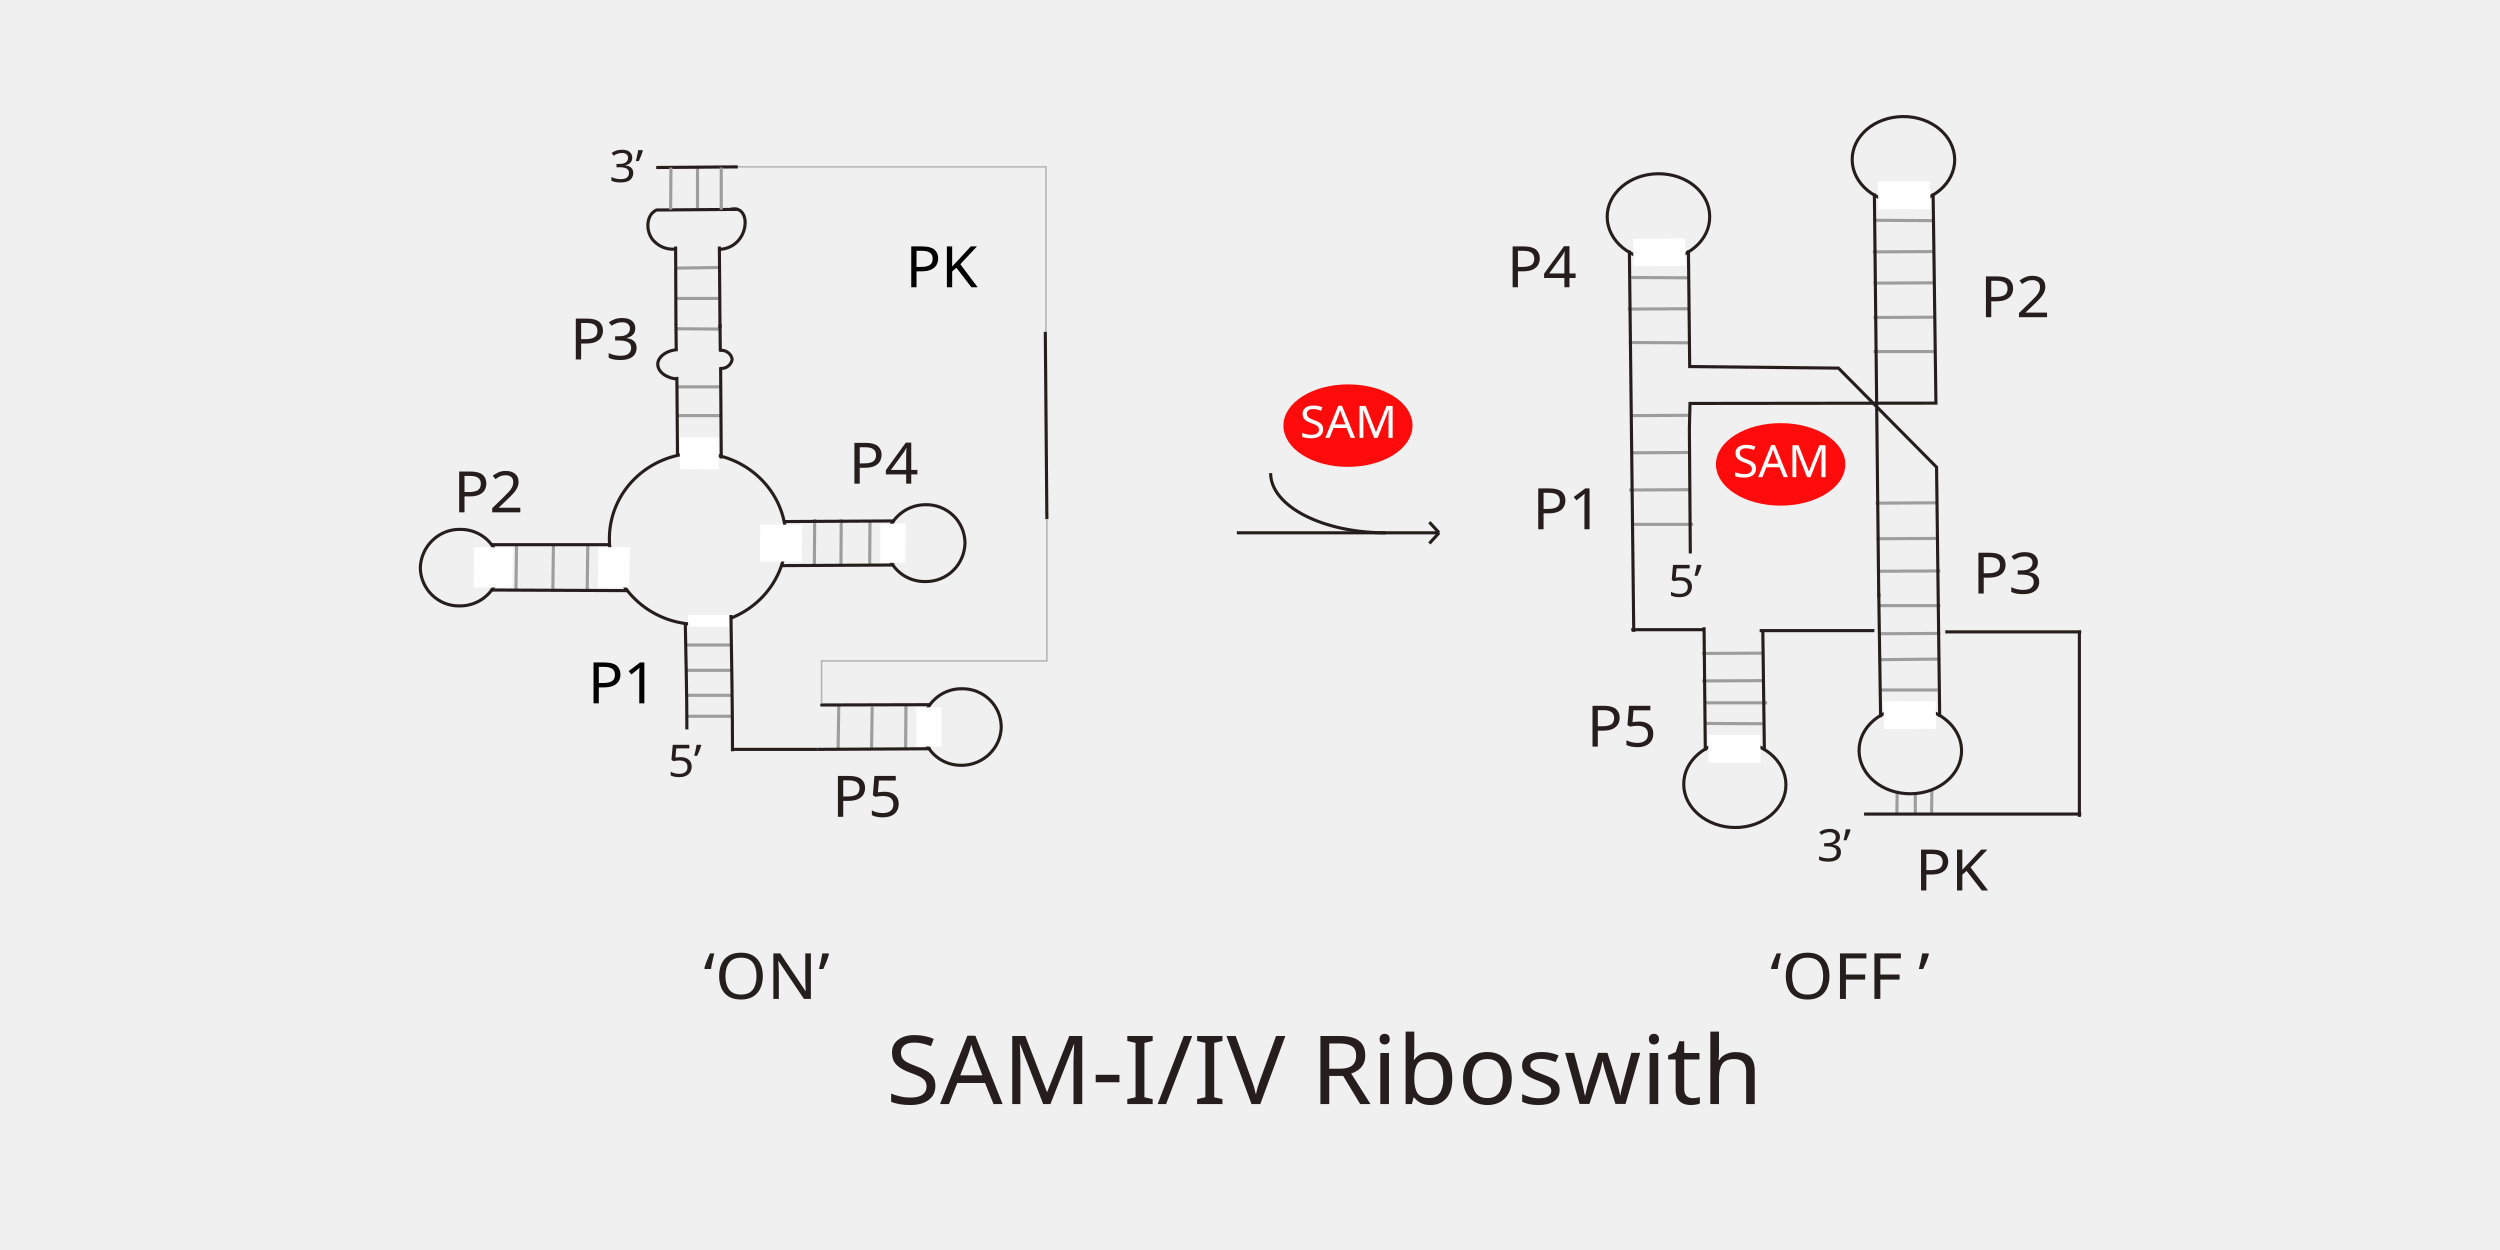
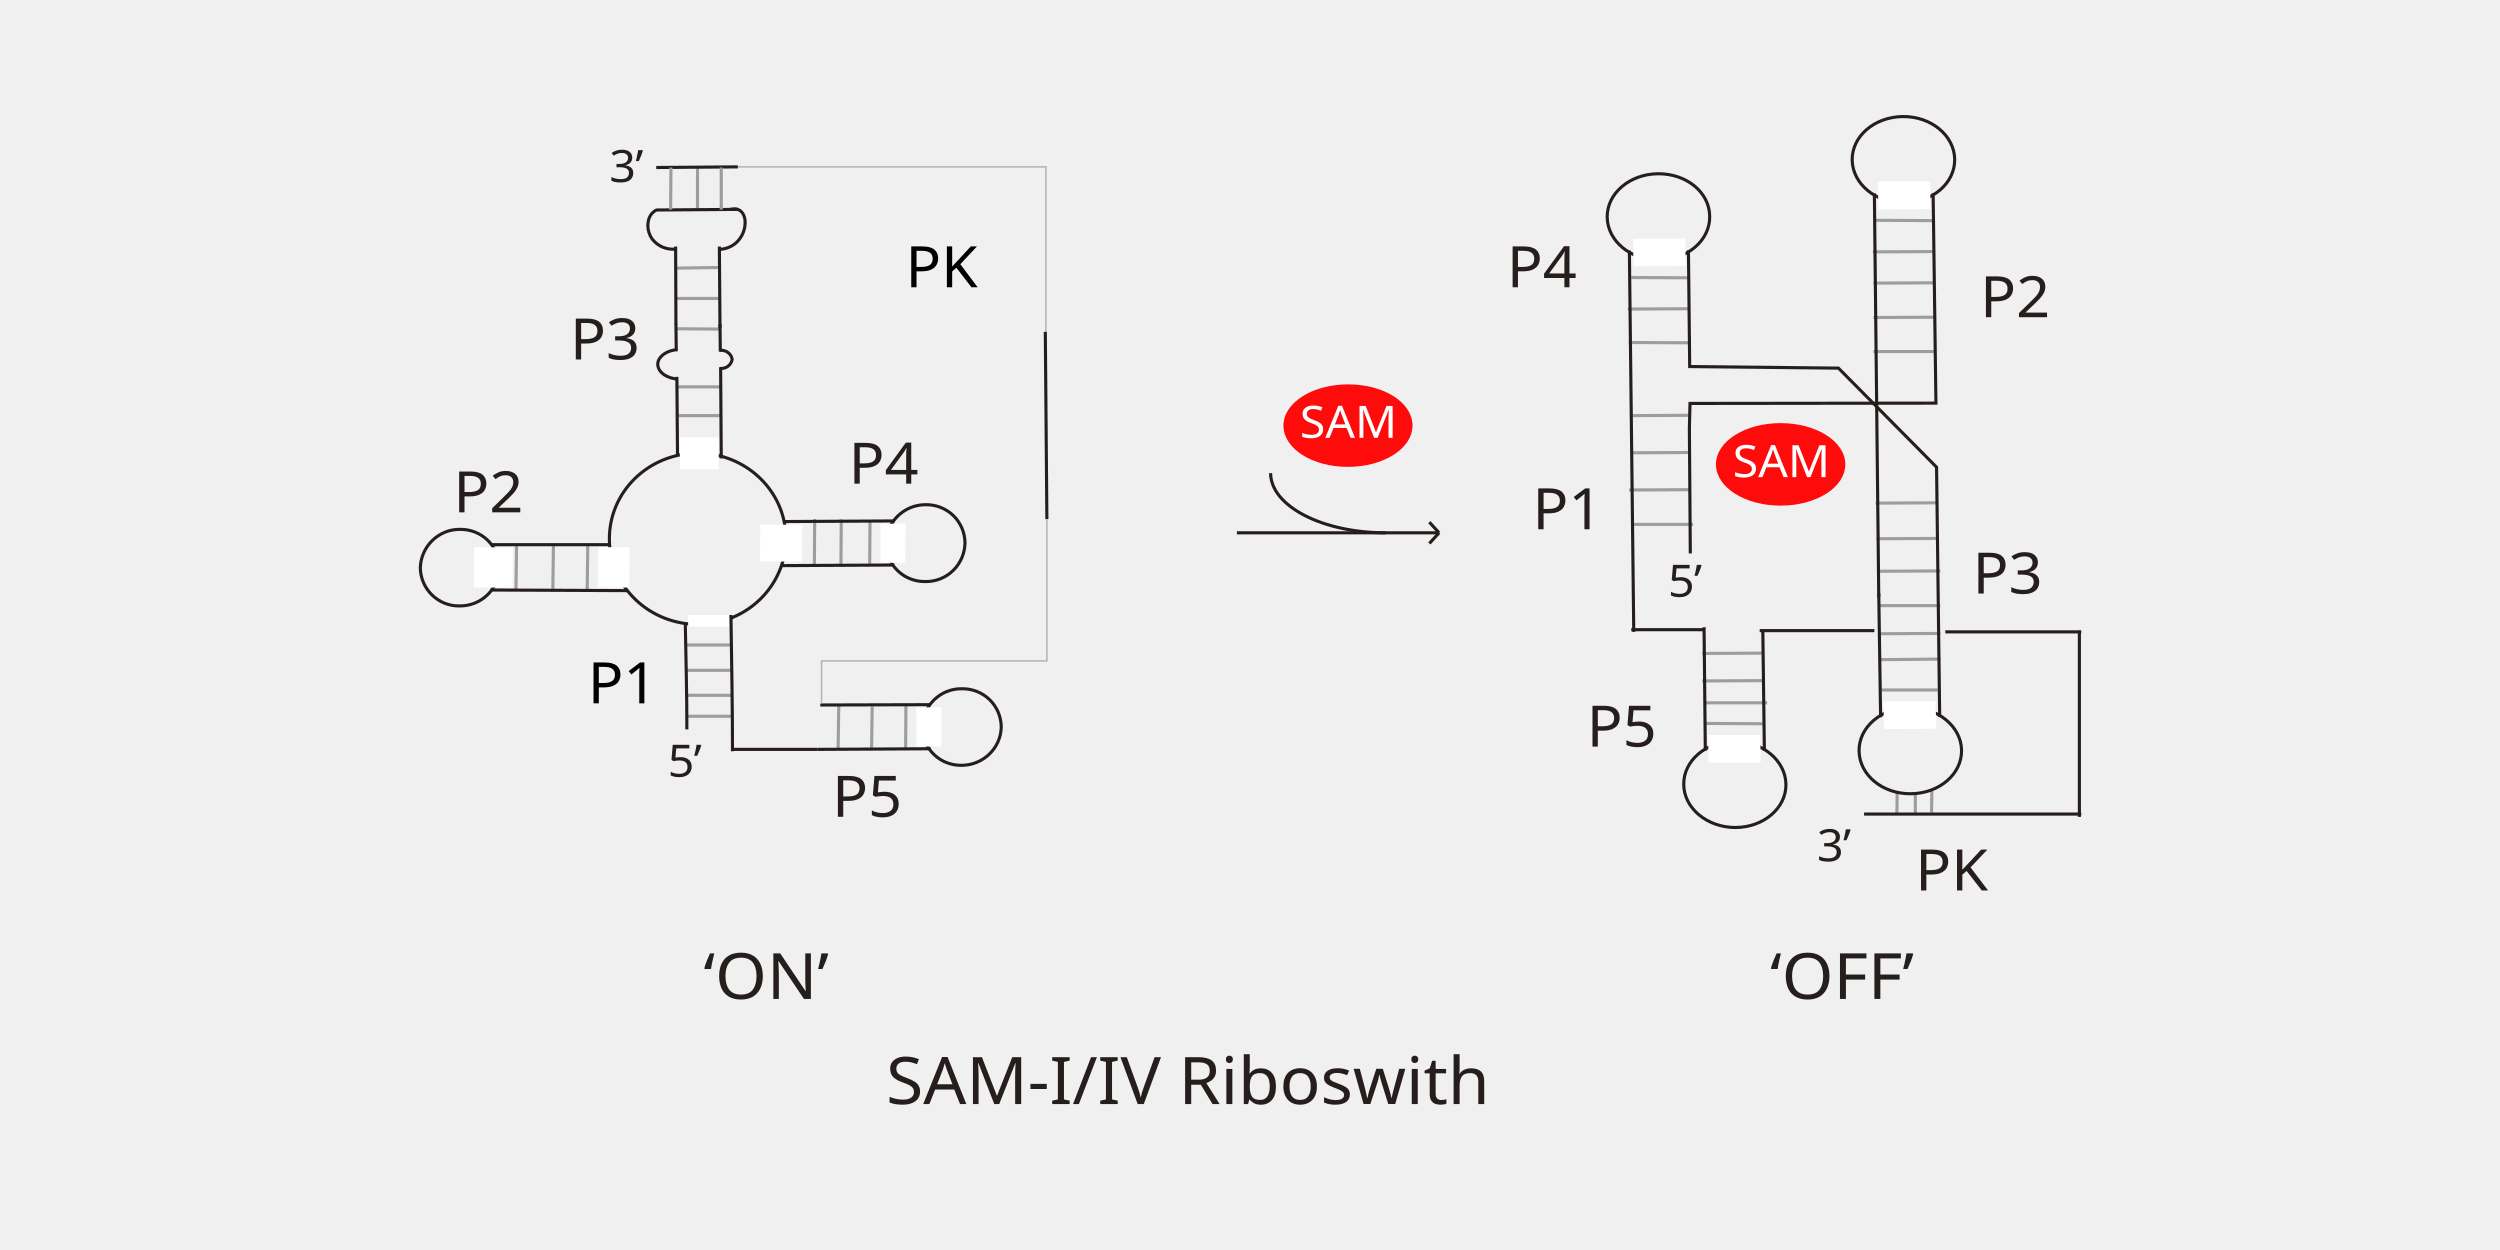
<svg xmlns="http://www.w3.org/2000/svg" version="1.1" id="图层_1" x="0px" y="0px" viewBox="0 0 800 400" style="enable-background:new 0 0 800 400;" xml:space="preserve">
  <style type="text/css">
	.st0{fill:none;stroke:#9D9D9D;}
	.st1{fill:none;stroke:#B4B4B4;stroke-width:0.5;}
	.st2{fill:#251E1C;}
	.st3{font-family:'ArialMT';}
	.st4{font-size:18.3px;}
	.st5{fill:none;stroke:#251E1C;}
	.st6{fill:#FFFFFF;}
	.st7{fill:#FFFFFF;stroke:#FFFFFF;}
	.st8{font-size:14.29px;}
	.st9{letter-spacing:-1;}
	.st10{fill:none;stroke:#251D1B;stroke-miterlimit:10;}
	.st11{fill:#FF0B0C;stroke:#FF0B0C;stroke-miterlimit:10;}
	.st12{fill:#241E1C;}
	.st13{font-size:20.41px;}
- 	.st14{font-size:30.5px;}
+ 	.st14{font-size:21px;}
</style>
  <line class="st0" x1="607" y1="260.4" x2="607.1" y2="253.5" />
  <line class="st0" x1="612.9" y1="260.4" x2="612.9" y2="253.8" />
  <line class="st0" x1="618.1" y1="260.1" x2="618.2" y2="253.1" />
  <line class="st0" x1="544.7" y1="217.9" x2="564.5" y2="217.8" />
  <line class="st0" x1="544.7" y1="209.1" x2="564.5" y2="209" />
  <line class="st0" x1="602" y1="220.8" x2="620.1" y2="220.8" />
  <line class="st0" x1="620.9" y1="210.9" x2="601.1" y2="211.1" />
  <line class="st0" x1="601.1" y1="202.8" x2="620.9" y2="202.7" />
  <line class="st0" x1="601.1" y1="193.8" x2="620.9" y2="193.8" />
  <line class="st0" x1="601.1" y1="182.8" x2="620.9" y2="182.7" />
  <line class="st0" x1="600.5" y1="172.4" x2="620.3" y2="172.3" />
  <line class="st0" x1="600.2" y1="161" x2="620" y2="160.9" />
  <line class="st0" x1="522" y1="167.8" x2="541.8" y2="167.8" />
  <line class="st0" x1="521.3" y1="156.8" x2="541.1" y2="156.7" />
  <line class="st0" x1="521.9" y1="144.9" x2="540.2" y2="144.8" />
  <line class="st0" x1="522" y1="133" x2="540.4" y2="132.9" />
  <line class="st0" x1="599.5" y1="112.5" x2="619.3" y2="112.5" />
  <line class="st0" x1="599.5" y1="101.6" x2="619.3" y2="101.5" />
  <line class="st0" x1="599.5" y1="90.6" x2="619.3" y2="90.5" />
  <line class="st0" x1="521.2" y1="109.6" x2="541" y2="109.7" />
  <line class="st0" x1="216.1" y1="95.5" x2="230" y2="95.5" />
  <line class="st0" x1="216.4" y1="105.2" x2="230.3" y2="105.3" />
  <polyline class="st1" points="236.1,53.4 334.7,53.4 334.7,106.4 " />
  <line class="st0" x1="268.2" y1="239.4" x2="268.4" y2="225.8" />
  <line class="st0" x1="278.9" y1="239.7" x2="279.1" y2="226.1" />
  <line class="st0" x1="216.8" y1="123.8" x2="230.7" y2="123.8" />
  <line class="st0" x1="219.6" y1="229.2" x2="234.5" y2="229.2" />
  <line class="st0" x1="219.4" y1="222.5" x2="234.3" y2="222.5" />
  <line class="st0" x1="219.4" y1="214.5" x2="234.3" y2="214.5" />
  <line class="st0" x1="219.4" y1="206.4" x2="234.3" y2="206.4" />
  <line class="st0" x1="216.5" y1="133" x2="230.4" y2="133" />
-   <text transform="matrix(1.04 0 0 1 145.0851 163.9501)" class="st2 st3 st4">P2</text>
-   <text transform="matrix(1.04 0 0 1 271.5548 154.7802)" class="st2 st3 st4">P4</text>
-   <path class="st5" d="M296.1,186.1c-6.9,0.1-12.5-5.3-12.6-12.2c0,0,0,0,0,0c0.1-6.9,5.8-12.4,12.7-12.4c6.9-0.1,12.5,5.3,12.6,12.2  C308.7,180.6,303.1,186.2,296.1,186.1z" />
+   <text transform="matrix(1.04 0 0 1 145.085 163.9502)" class="st2 st3 st4">P2</text>
+   <text transform="matrix(1.04 0 0 1 271.5547 154.7803)" class="st2 st3 st4">P4</text>
+   <path class="st5" d="M296.1,186.1c-6.9,0.1-12.5-5.3-12.6-12.2l0,0c0.1-6.9,5.8-12.4,12.7-12.4c6.9-0.1,12.5,5.3,12.6,12.2  C308.7,180.6,303.1,186.2,296.1,186.1z" />
  <line class="st0" x1="278.3" y1="180.7" x2="278.4" y2="167" />
  <line class="st0" x1="269.2" y1="166.2" x2="269.1" y2="181.1" />
  <line class="st0" x1="260.6" y1="181" x2="260.7" y2="166.1" />
  <line class="st5" x1="286.3" y1="166.7" x2="250.9" y2="166.9" />
  <line class="st5" x1="286.2" y1="180.8" x2="250" y2="181" />
  <path class="st5" d="M251.5,172.2c0.1,15.1-12.4,27.5-28,27.6s-28.4-12-28.5-27.2s12.4-27.4,28-27.6h0.2  C238.7,145,251.4,157.1,251.5,172.2L251.5,172.2z" />
  <rect x="220.2" y="196.8" class="st6" width="13.9" height="3.7" />
  <path class="st5" d="M147.2,169.4c6.9-0.1,12.5,5.3,12.6,12.2v0.1c-0.2,6.9-5.9,12.3-12.8,12.2c-6.8,0.1-12.4-5.4-12.5-12.2l0,0  C134.7,174.8,140.4,169.3,147.2,169.4z" />
  <line class="st0" x1="187.9" y1="189" x2="188.1" y2="174.1" />
  <line class="st0" x1="165.1" y1="189" x2="165.3" y2="174.1" />
  <line class="st0" x1="176.9" y1="189.1" x2="177.1" y2="174.2" />
  <line class="st5" x1="157" y1="188.8" x2="200.9" y2="189" />
  <line class="st5" x1="157.1" y1="174.3" x2="195.5" y2="174.3" />
  <polygon class="st7" points="256.2,168.4 256.1,179.2 243.7,179.2 243.8,168.4 " />
  <polygon class="st6" points="201.5,175.1 201.4,188 191.3,188 191.5,175.1 " />
  <polygon class="st6" points="164.1,175.2 164,188 151.6,188 151.7,175.1 " />
  <polygon class="st6" points="281.7,180.1 281.7,167.6 289.8,167.6 289.7,180.1 " />
  <line class="st5" x1="216.6" y1="120.6" x2="216.8" y2="145.7" />
  <line class="st5" x1="230.6" y1="117.5" x2="230.8" y2="146.7" />
  <path class="st5" d="M219.8,233.4c0-11.3-0.3-22.5-0.5-33.8" />
  <polygon class="st6" points="230,150.2 217.6,150.1 217.5,140 230,140 " />
  <path class="st5" d="M230.3,112.1c1.9-0.2,3.7,1,4,2.9c-0.3,1.8-2,3.1-3.9,2.9" />
  <path class="st5" d="M216.9,121.3c-3.4-0.2-6.1-2-6.4-4.4s2.5-4.8,6.3-5" />
  <line class="st5" x1="216.3" y1="103.8" x2="216.4" y2="112.2" />
  <line class="st5" x1="230.4" y1="103.8" x2="230.5" y2="112.5" />
  <path class="st5" d="M234.4,240.4c0-14.5-0.3-29.1-0.5-43.6" />
-   <text transform="matrix(1.03 0 0 1 289.7652 91.9199)" class="st3 st4">PK</text>
-   <text transform="matrix(1.03 0 0 1 188.0948 225.06)" class="st3 st4">P1</text>
+   <text transform="matrix(1.03 0 0 1 289.7656 91.9199)" class="st3 st4">PK</text>
+   <text transform="matrix(1.03 0 0 1 188.0947 225.0596)" class="st3 st4">P1</text>
  <g>
-     <text transform="matrix(1.04 0 0 1 194.985 58.25)" class="st2 st3 st8">3</text>
-     <text transform="matrix(1.04 0 0 1 203.2848 58.25)" class="st2 st3 st8 st9">’</text>
+     <text transform="matrix(1.04 0 0 1 194.9849 58.25)" class="st2 st3 st8">3</text>
+     <text transform="matrix(1.04 0 0 1 203.2852 58.25)" class="st2 st3 st8 st9">’</text>
  </g>
  <line class="st0" x1="216.1" y1="85.8" x2="230" y2="85.6" />
  <line class="st5" x1="216.2" y1="78.9" x2="216.3" y2="104" />
  <line class="st5" x1="230.2" y1="78.9" x2="230.4" y2="105" />
  <line class="st0" x1="223.2" y1="53.3" x2="223.2" y2="66.8" />
  <line class="st5" x1="236.1" y1="53.4" x2="210" y2="53.6" />
  <path class="st5" d="M236.1,67l-26,0.2c-0.5,0.2-1,0.6-1.4,1c-1.9,2.1-1.8,5.8,0,8.3c1.8,2.3,4.6,3.5,7.5,3.2" />
  <line class="st0" x1="214.7" y1="53.6" x2="214.6" y2="67.1" />
  <line class="st0" x1="230.8" y1="53.6" x2="230.8" y2="67.1" />
  <path class="st5" d="M233.8,67c7-1.8,6.3,12.2-3.5,12.8" />
-   <path class="st5" d="M307.7,244.9c-6.9,0.1-12.5-5.3-12.6-12.2c0,0,0,0,0,0c0.2-6.9,5.8-12.4,12.7-12.3c6.9-0.1,12.5,5.3,12.6,12.2  C320.3,239.4,314.6,244.9,307.7,244.9z" />
+   <path class="st5" d="M307.7,244.9c-6.9,0.1-12.5-5.3-12.6-12.2l0,0c0.2-6.9,5.8-12.4,12.7-12.3c6.9-0.1,12.5,5.3,12.6,12.2  C320.3,239.4,314.6,244.9,307.7,244.9z" />
  <line class="st0" x1="289.8" y1="239.4" x2="289.9" y2="225.8" />
  <line class="st5" x1="297.8" y1="225.5" x2="262.5" y2="225.6" />
  <line class="st5" x1="297.8" y1="239.6" x2="261.5" y2="239.8" />
  <polygon class="st6" points="293.2,238.9 293.2,226.4 301.3,226.3 301.3,238.9 " />
  <line class="st5" x1="261.5" y1="239.8" x2="233.9" y2="239.8" />
  <line class="st5" x1="334.5" y1="106.2" x2="335" y2="166.1" />
  <polyline class="st1" points="262.9,225.1 262.9,211.5 335,211.5 335,166.1 " />
  <line class="st10" x1="395.8" y1="170.5" x2="460.5" y2="170.5" />
  <line class="st10" x1="457.4" y1="173.9" x2="460.5" y2="170.5" />
  <line class="st10" x1="457.4" y1="167.1" x2="460.5" y2="170.5" />
  <path class="st10" d="M406.6,151.4c0,10.5,16.5,19.1,36.8,19.1" />
  <path class="st11" d="M451.5,136.2c0,7-9,12.7-20.2,12.7s-20.1-5.7-20.1-12.7s9-12.7,20.2-12.7S451.5,129.1,451.5,136.2z" />
-   <text transform="matrix(1.04 0 0 1 415.9449 140.1098)" class="st6 st3 st8">SAM</text>
+   <text transform="matrix(1.04 0 0 1 415.9453 140.1099)" class="st6 st3 st8">SAM</text>
  <path class="st5" d="M547.1,69.3c0.1,7.6-7.1,13.8-16.2,13.9s-16.5-6.1-16.6-13.7s7.2-13.8,16.2-13.9  C539.7,55.5,547.1,61.6,547.1,69.3z" />
  <line class="st0" x1="540.1" y1="88.9" x2="522" y2="88.8" />
  <line class="st0" x1="520.9" y1="98.9" x2="540.8" y2="98.8" />
  <line class="st5" x1="521.4" y1="80.2" x2="522.8" y2="202.2" />
  <polyline class="st5" points="540.3,80.1 540.7,117.3 588.3,117.8 619.7,149.5 620.7,229.4 " />
  <polygon class="st6" points="539.4,85.1 522.7,85.2 522.6,76.4 539.3,76.3 " />
  <path class="st5" d="M538.8,251c-0.1-7.6,7.2-13.8,16.2-13.8s16.4,6.2,16.5,13.8s-7.2,13.8-16.2,13.8S538.8,258.6,538.8,251z" />
  <line class="st0" x1="545.9" y1="231.5" x2="564.1" y2="231.6" />
  <line class="st0" x1="565.5" y1="224.9" x2="545.7" y2="224.9" />
  <line class="st5" x1="564.6" y1="240.2" x2="564.1" y2="201.6" />
  <line class="st5" x1="545.7" y1="240.2" x2="545.3" y2="200.7" />
  <polygon class="st6" points="546.6,235.2 563.3,235.2 563.4,244 546.7,244 " />
  <path class="st5" d="M625.5,51c0.1,7.6-7.1,13.8-16.2,13.9s-16.5-6.1-16.6-13.7s7.1-13.8,16.2-13.9S625.4,43.4,625.5,51z" />
  <line class="st0" x1="618.5" y1="70.6" x2="600.3" y2="70.5" />
  <line class="st0" x1="599.3" y1="80.6" x2="619.1" y2="80.5" />
  <line class="st5" x1="599.8" y1="61.9" x2="601.2" y2="191" />
  <polyline class="st5" points="618.6,61.9 619.5,129 540.8,129.1 540.6,137.1 540.9,177.1 " />
  <polygon class="st6" points="617.8,66.9 601.1,67 600.9,58.1 617.6,58.1 " />
  <path class="st5" d="M594.9,240.3c-0.1-7.6,7.1-13.8,16.2-13.9c9-0.1,16.5,6.1,16.6,13.7c0.1,7.6-7.1,13.8-16.2,13.9  S595,248,594.9,240.3z" />
  <line class="st5" x1="601.8" y1="229.5" x2="601.2" y2="189.9" />
  <polygon class="st6" points="602.7,224.5 619.4,224.4 619.6,233.2 602.9,233.3 " />
  <line class="st5" x1="522" y1="201.5" x2="545.6" y2="201.5" />
  <line class="st5" x1="563.1" y1="201.8" x2="599.8" y2="201.8" />
  <line class="st5" x1="622.5" y1="202.2" x2="666" y2="202.2" />
  <line class="st5" x1="665.4" y1="201.8" x2="665.4" y2="261.4" />
  <line class="st5" x1="596.5" y1="260.5" x2="666" y2="260.5" />
  <path class="st11" d="M590,148.6c0,7-9,12.7-20.2,12.7s-20.2-5.7-20.2-12.7s9-12.7,20.2-12.7S590,141.6,590,148.6z" />
-   <text transform="matrix(1.04 0 0 1 554.4752 152.6801)" class="st6 st3 st8">SAM</text>
-   <text transform="matrix(1.04 0 0 1 182.4049 115.02)" class="st2 st3 st4">P3</text>
-   <text transform="matrix(1.04 0 0 1 266.275 261.3701)" class="st2 st3 st4">P5</text>
-   <text transform="matrix(1.04 0 0 1 507.7452 238.9101)" class="st2 st3 st4">P5</text>
-   <text transform="matrix(1.04 0 0 1 482.1852 91.9199)" class="st2 st3 st4">P4</text>
-   <text transform="matrix(1.04 0 0 1 633.6451 101.5102)" class="st2 st3 st4">P2</text>
-   <text transform="matrix(1.04 0 0 1 631.235 189.9399)" class="st2 st3 st4">P3</text>
-   <text transform="matrix(1.04 0 0 1 612.8746 284.9404)" class="st2 st3 st4">PK</text>
-   <text transform="matrix(1.04 0 0 1 490.3849 169.3598)" class="st2 st3 st4">P1</text>
+   <text transform="matrix(1.04 0 0 1 554.4756 152.6802)" class="st6 st3 st8">SAM</text>
+   <text transform="matrix(1.04 0 0 1 182.4048 115.02)" class="st2 st3 st4">P3</text>
+   <text transform="matrix(1.04 0 0 1 266.2754 261.3701)" class="st2 st3 st4">P5</text>
+   <text transform="matrix(1.04 0 0 1 507.7451 238.9102)" class="st2 st3 st4">P5</text>
+   <text transform="matrix(1.04 0 0 1 482.1855 91.9199)" class="st2 st3 st4">P4</text>
+   <text transform="matrix(1.04 0 0 1 633.6455 101.5103)" class="st2 st3 st4">P2</text>
+   <text transform="matrix(1.04 0 0 1 631.2354 189.9399)" class="st2 st3 st4">P3</text>
+   <text transform="matrix(1.04 0 0 1 612.875 284.9404)" class="st2 st3 st4">PK</text>
+   <text transform="matrix(1.04 0 0 1 490.3848 169.3599)" class="st2 st3 st4">P1</text>
  <g>
-     <text transform="matrix(1.04 0 0 1 533.775 190.9599)" class="st2 st3 st8">5</text>
-     <text transform="matrix(1.04 0 0 1 542.0651 190.9599)" class="st2 st3 st8 st9">’</text>
+     <text transform="matrix(1.04 0 0 1 533.7754 190.96)" class="st2 st3 st8">5</text>
+     <text transform="matrix(1.04 0 0 1 542.0654 190.96)" class="st2 st3 st8 st9">’</text>
  </g>
  <g>
-     <text transform="matrix(1.04 0 0 1 213.6852 248.5498)" class="st2 st3 st8">5</text>
-     <text transform="matrix(1.04 0 0 1 221.9752 248.5498)" class="st2 st3 st8 st9">’</text>
+     <text transform="matrix(1.04 0 0 1 213.6855 248.5498)" class="st2 st3 st8">5</text>
+     <text transform="matrix(1.04 0 0 1 221.9756 248.5498)" class="st2 st3 st8 st9">’</text>
  </g>
  <g>
-     <text transform="matrix(1.04 0 0 1 581.4449 275.5898)" class="st2 st3 st8">3</text>
-     <text transform="matrix(1.04 0 0 1 589.7448 275.5898)" class="st2 st3 st8 st9">’</text>
+     <text transform="matrix(1.04 0 0 1 581.4453 275.5898)" class="st2 st3 st8">3</text>
+     <text transform="matrix(1.04 0 0 1 589.7451 275.5898)" class="st2 st3 st8 st9">’</text>
  </g>
  <g>
-     <text transform="matrix(1.04 0 0 1 225.1148 319.6503)" class="st12 st3 st13">‘ON</text>
-     <text transform="matrix(1.04 0 0 1 261.815 319.6503)" class="st12 st3 st13 st9">’</text>
+     <text transform="matrix(1.04 0 0 1 225.1152 319.6504)" class="st12 st3 st13">‘ON’</text>
  </g>
  <g>
-     <text transform="matrix(1.04 0 0 1 566.4352 319.6503)" class="st12 st3 st13">‘OFF</text>
-     <text transform="matrix(1.04 0 0 1 613.775 319.6503)" class="st12 st3 st13 st9">’</text>
+     <text transform="matrix(1.04 0 0 1 566.4355 319.6504)" class="st12 st3 st13">‘OFF’</text>
  </g>
-   <text transform="matrix(1.03 0 0 1 283.5548 353.2997)" class="st2 st3 st14">SAM-I/IV Riboswith</text>
+   <text transform="matrix(1.03 0 0 1 283.5547 353.2998)" class="st2 st3 st14">SAM-I/IV Riboswith</text>
</svg>
